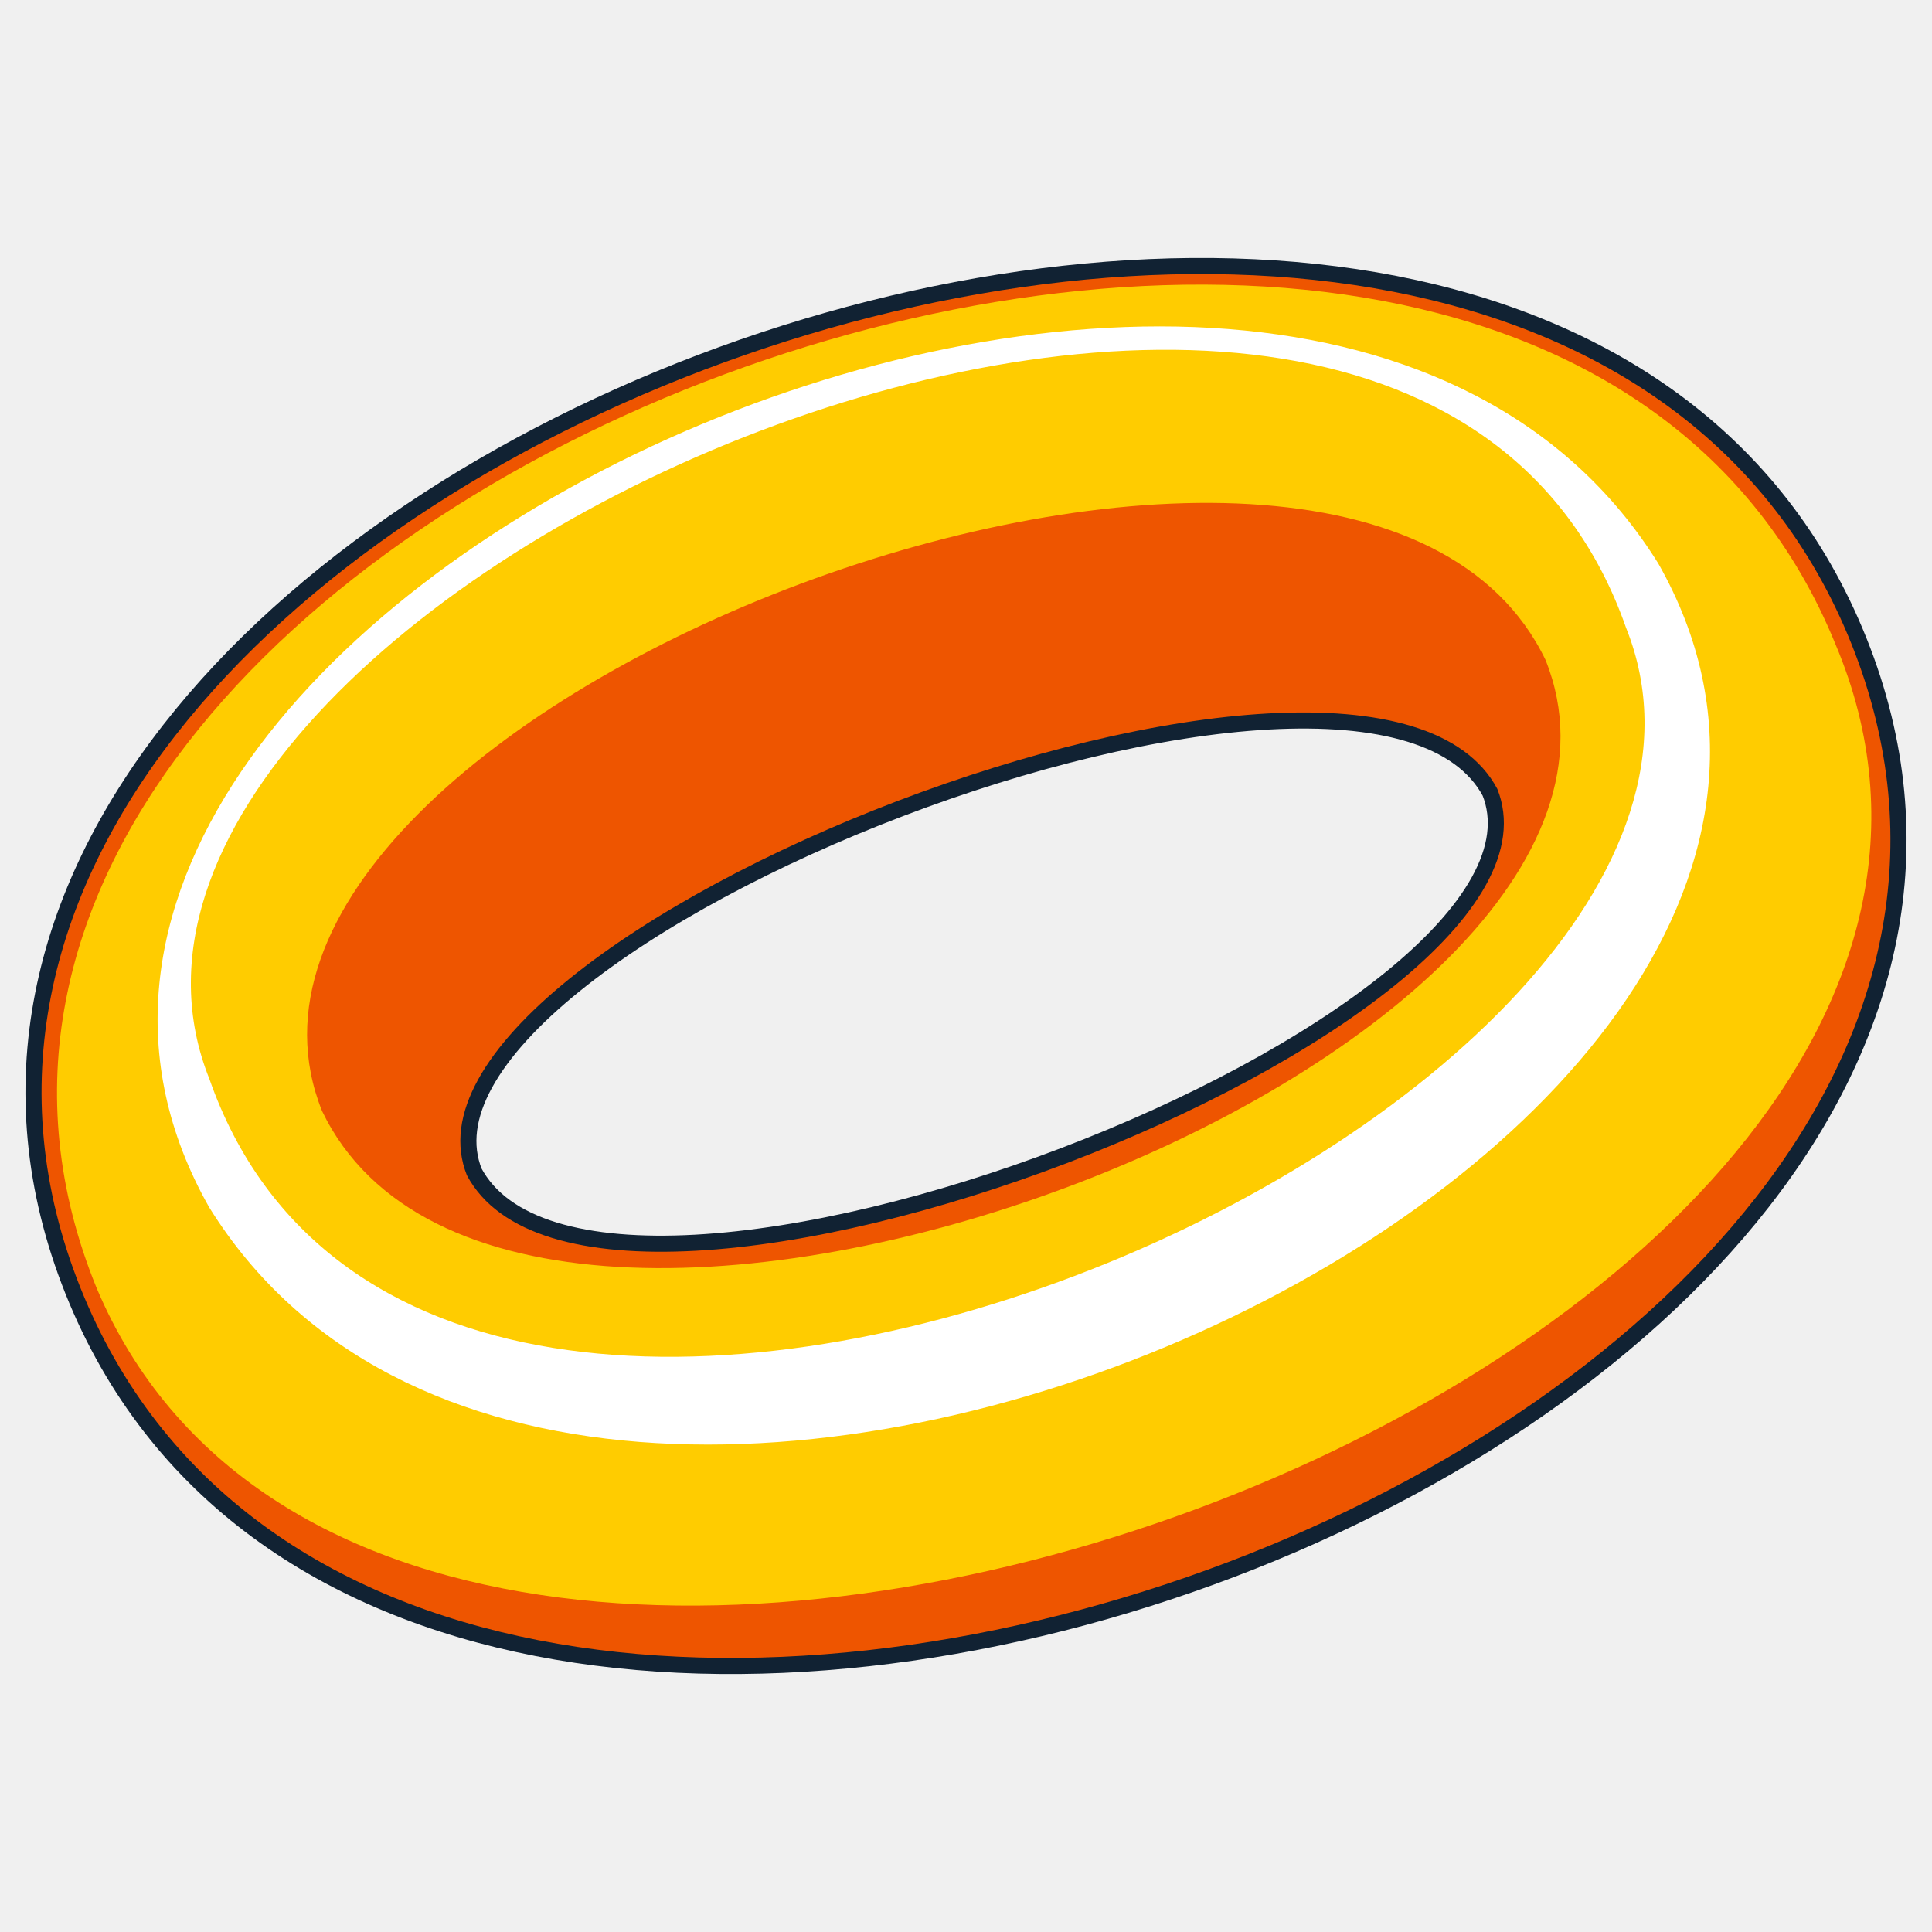
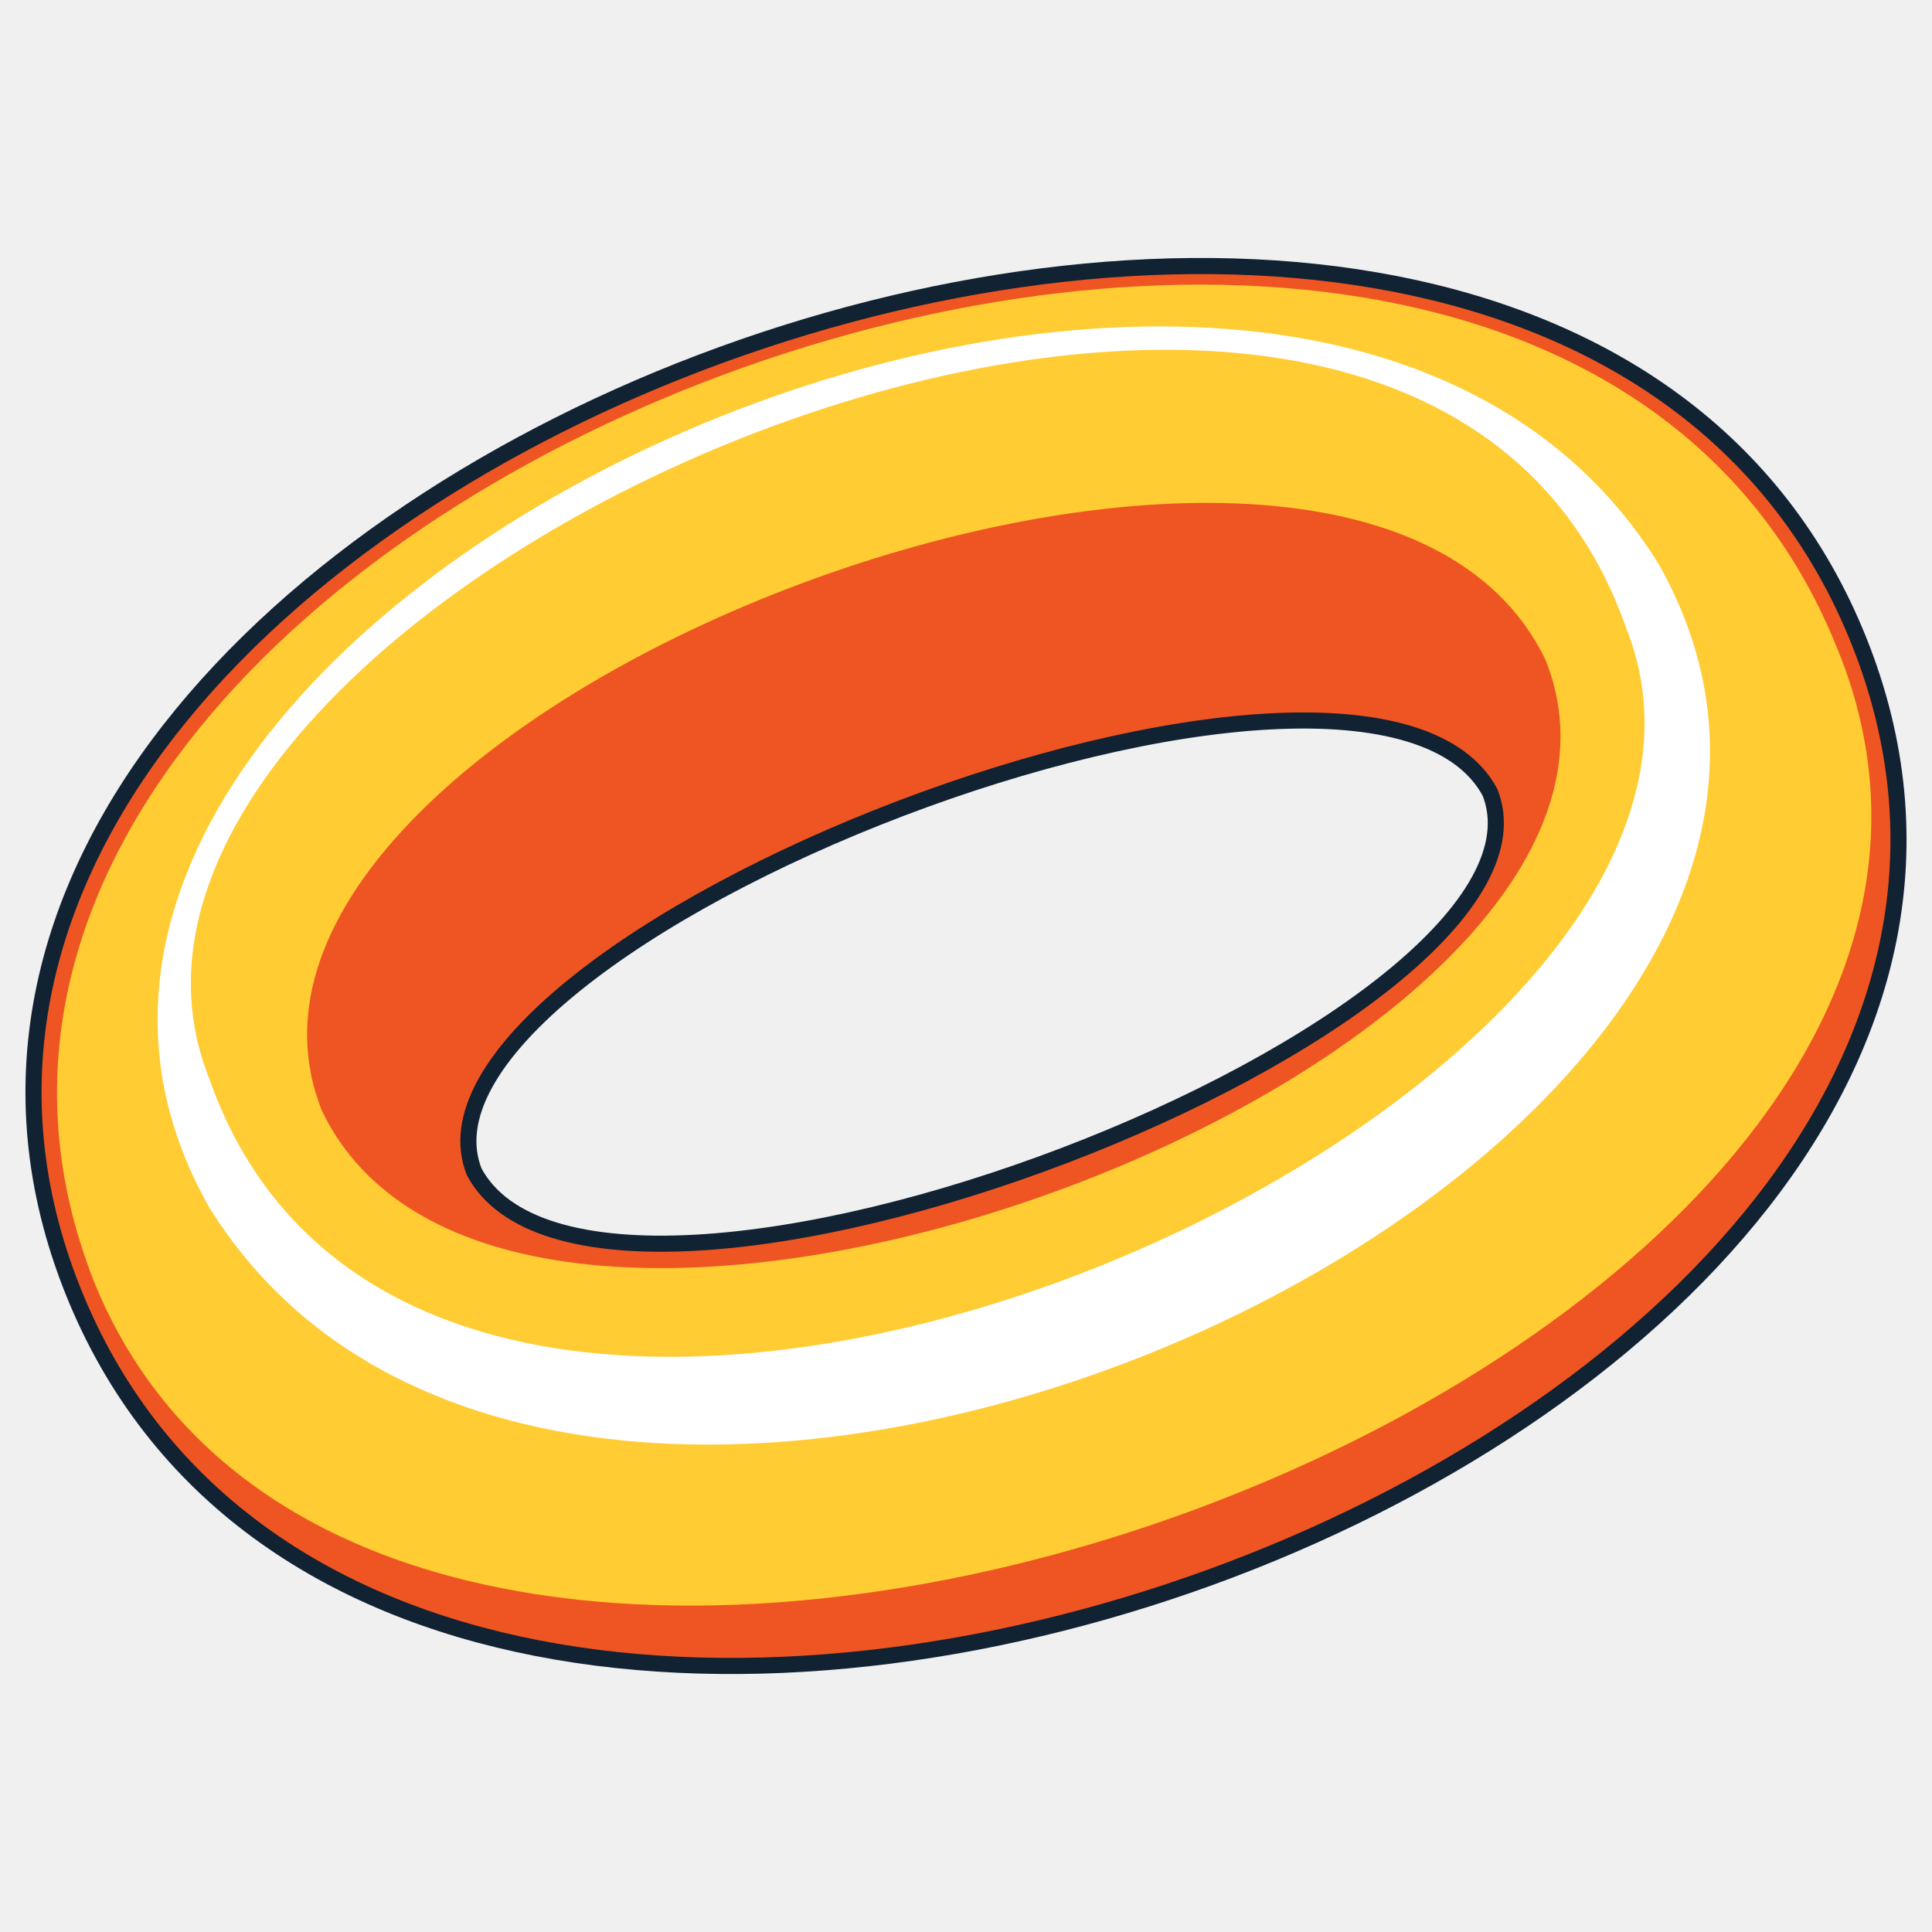
<svg xmlns="http://www.w3.org/2000/svg" viewBox="0 0 120 120" width="60" height="60">
  <path stroke="#123" stroke-width="2" stroke-linejoin="round" d="M5,80c20,50,130,10,110-40c-20-50-130-10-110,40m24-7c-6-15,56-39,64-24c6,15-56,39-64,24z" />
-   <path fill="#e50" d="M5,80c20,50,130,10,110-40c-20-50-130-10-110,40m24-7c-6-15,56-39,64-24c6,15-56,39-64,24z" />
-   <path fill="#fc0" d="M6,80c19,45,127,5,108-40c-20-49-128-9-108,40m14-11c-10-25,64-53,76-28c10,25-64,53-76,28z" />
+   <path fill="#e52" d="M5,80c20,50,130,10,110-40c-20-50-130-10-110,40m24-7c-6-15,56-39,64-24c6,15-56,39-64,24z" />
+   <path fill="#fc3" d="M6,80c19,45,127,5,108-40c-20-49-128-9-108,40m14-11c-10-25,64-53,76-28c10,25-64,53-76,28z" />
  <path fill="#fff" d="M13,75c23,37,111-3,90-40c-23-37-111,3-90,40m0-8c-12-30,74-68,88-28c12,30-74,68-88,28z" />
</svg>
